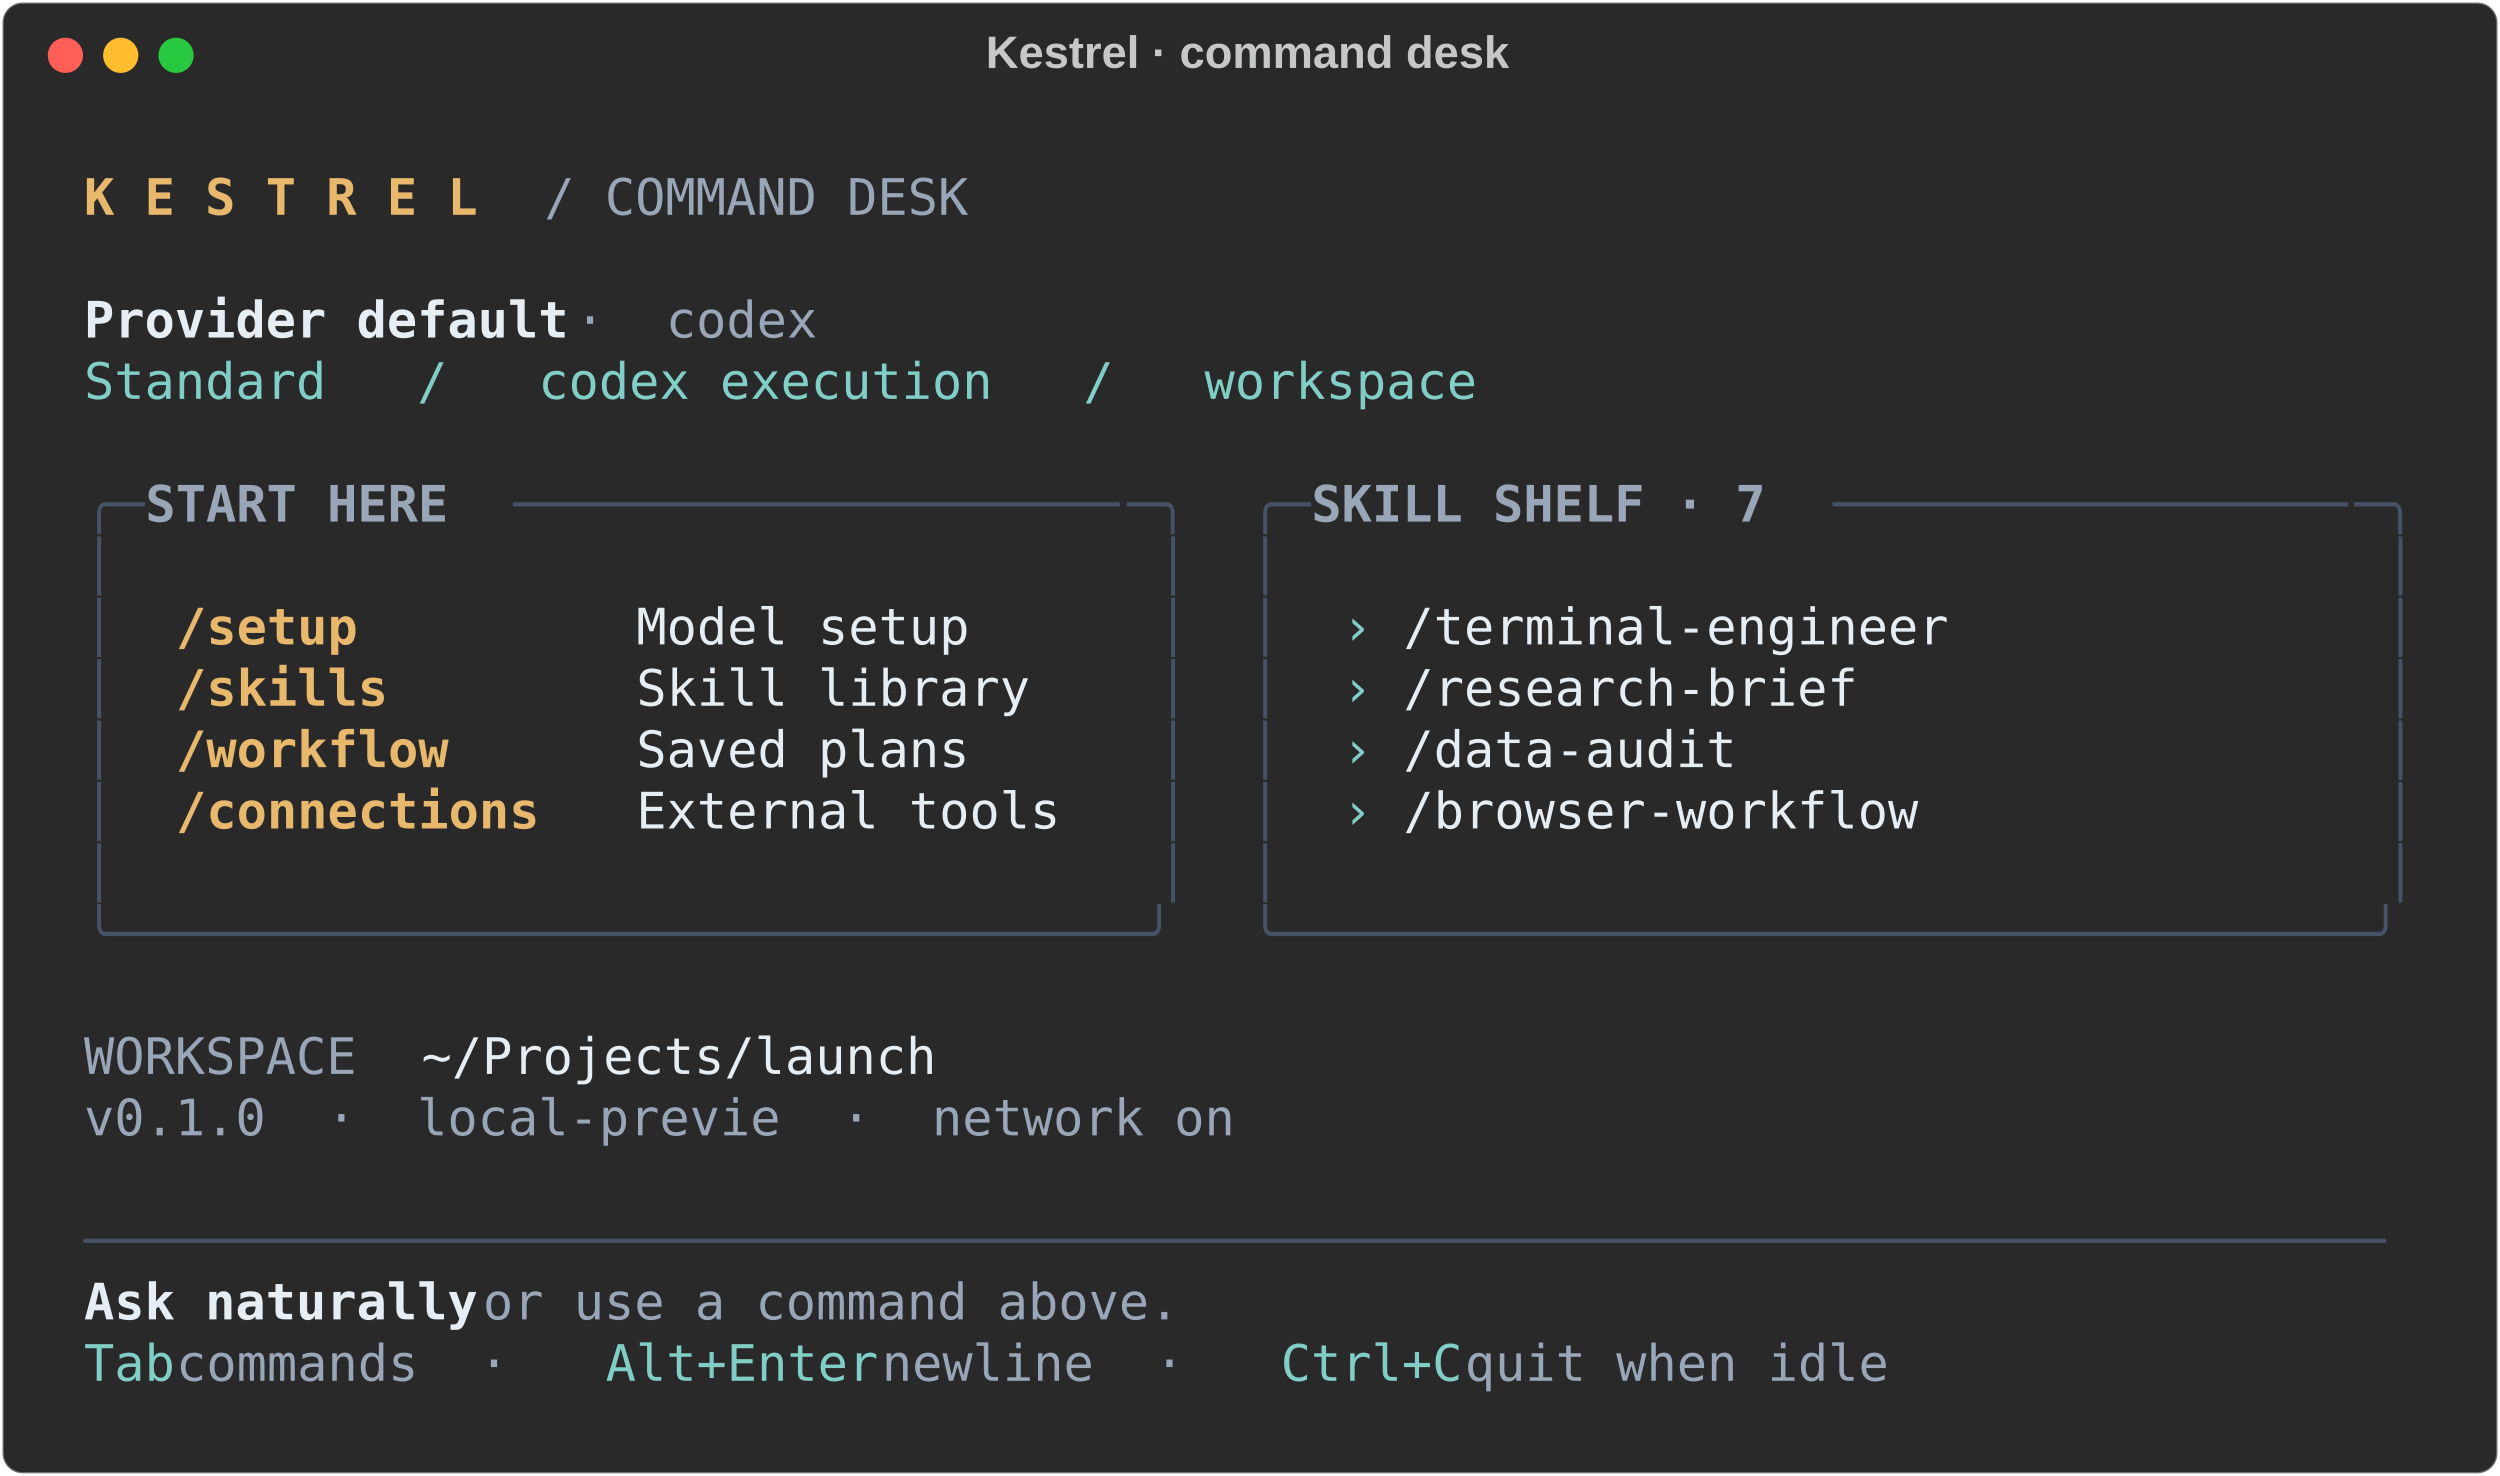
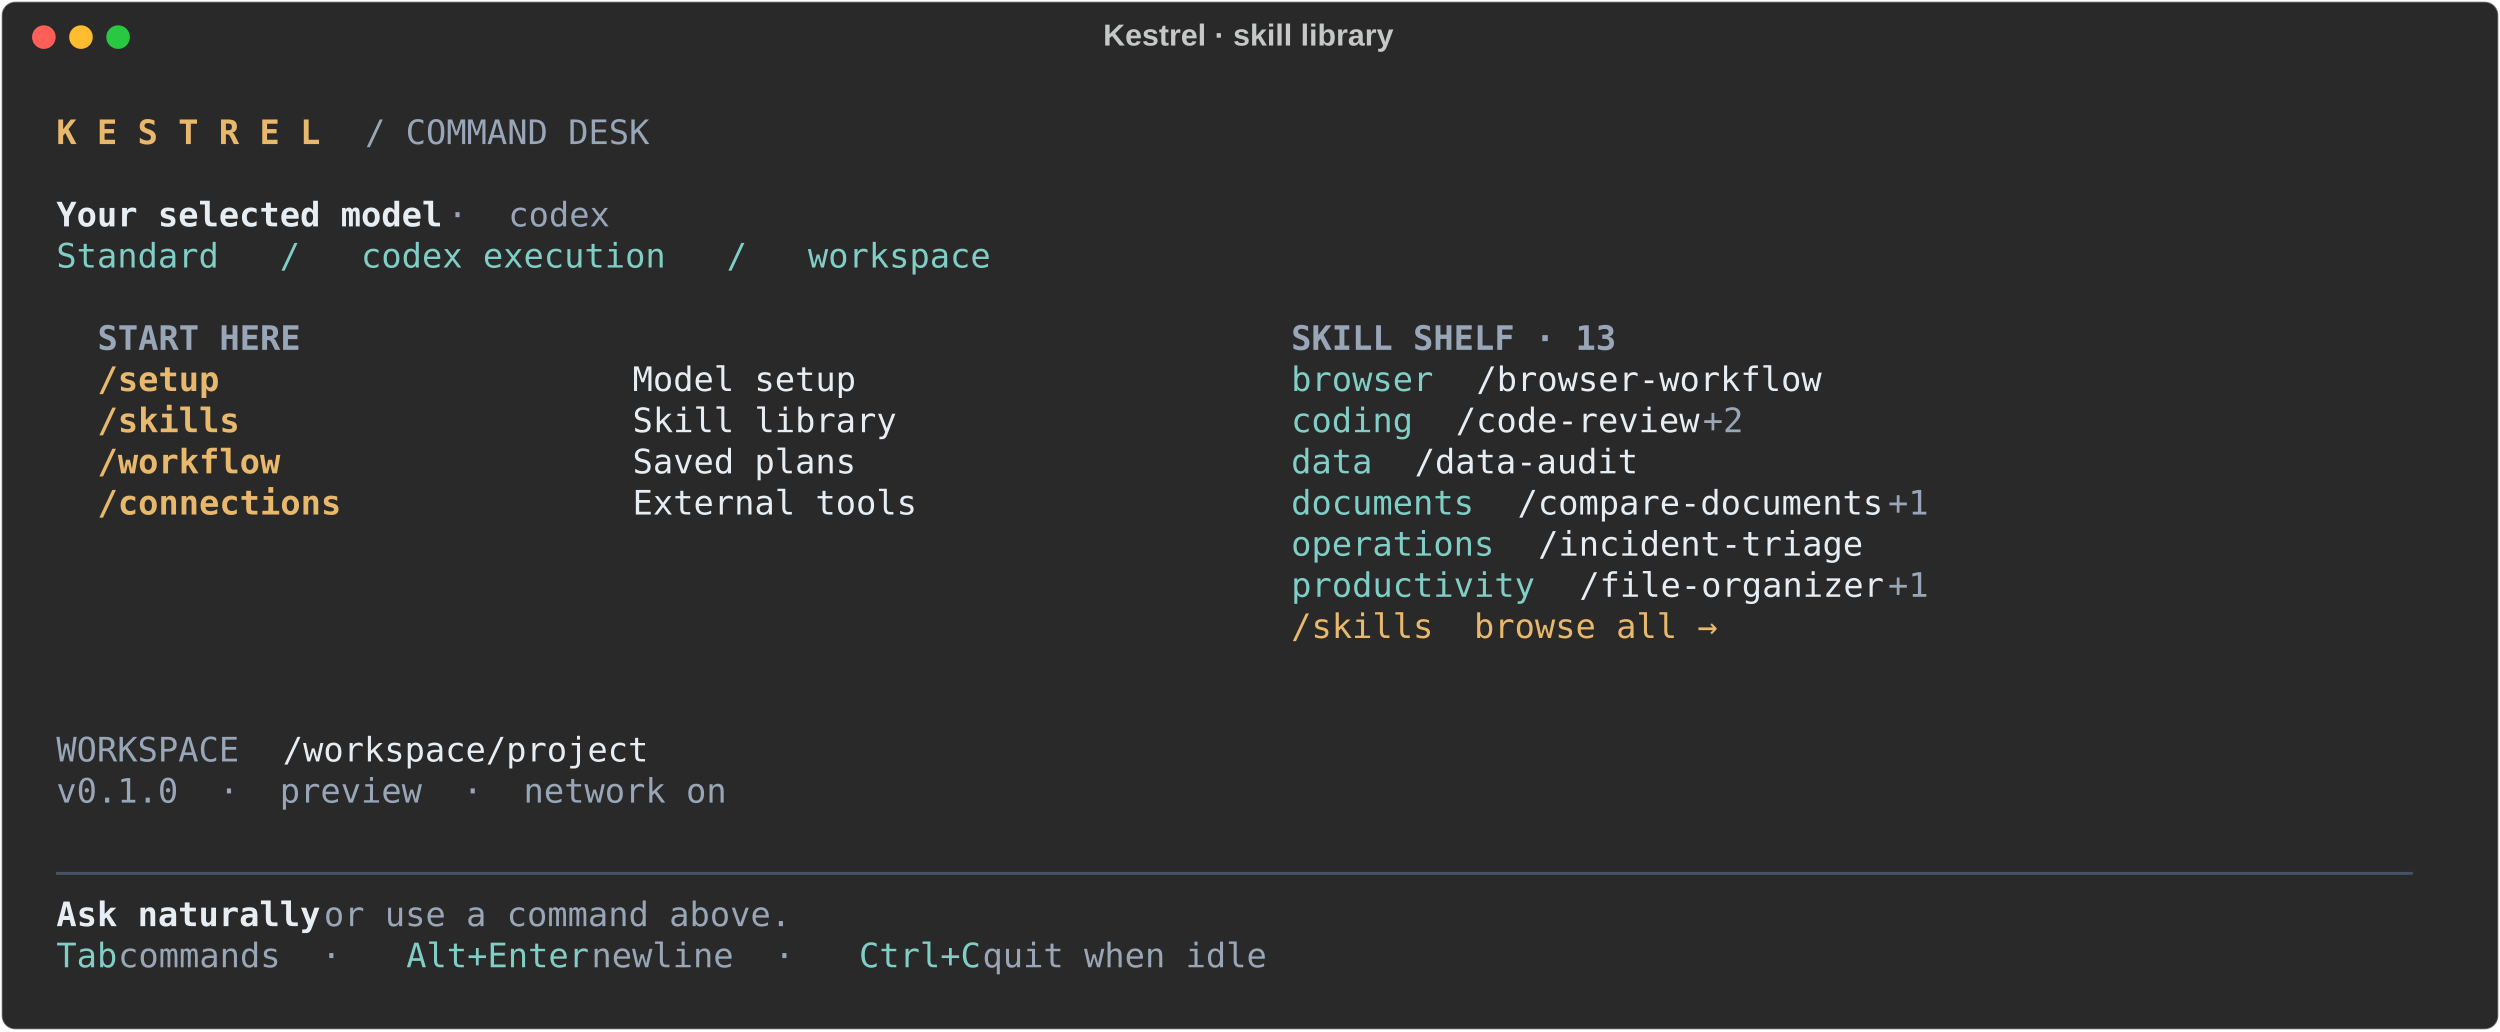
- <svg xmlns="http://www.w3.org/2000/svg" class="rich-terminal" viewBox="0 0 994 586.8">
+ <svg xmlns="http://www.w3.org/2000/svg" class="rich-terminal" viewBox="0 0 1482 611.2">
  <style>

    @font-face {
        font-family: "Fira Code";
        src: local("FiraCode-Regular"),
                url("https://cdnjs.cloudflare.com/ajax/libs/firacode/6.2.0/woff2/FiraCode-Regular.woff2") format("woff2"),
                url("https://cdnjs.cloudflare.com/ajax/libs/firacode/6.2.0/woff/FiraCode-Regular.woff") format("woff");
        font-style: normal;
        font-weight: 400;
    }
    @font-face {
        font-family: "Fira Code";
        src: local("FiraCode-Bold"),
                url("https://cdnjs.cloudflare.com/ajax/libs/firacode/6.2.0/woff2/FiraCode-Bold.woff2") format("woff2"),
                url("https://cdnjs.cloudflare.com/ajax/libs/firacode/6.2.0/woff/FiraCode-Bold.woff") format("woff");
        font-style: bold;
        font-weight: 700;
    }

-     .terminal-4258812870-matrix {
+     .terminal-3663463189-matrix {
        font-family: Fira Code, monospace;
        font-size: 20px;
        line-height: 24.4px;
        font-variant-east-asian: full-width;
    }

-     .terminal-4258812870-title {
+     .terminal-3663463189-title {
        font-size: 18px;
        font-weight: bold;
        font-family: arial;
    }

-     .terminal-4258812870-r1 { fill: #465366 }
- .terminal-4258812870-r2 { fill: #c5c8c6 }
- .terminal-4258812870-r3 { fill: #e8b86d;font-weight: bold }
- .terminal-4258812870-r4 { fill: #98a6b8 }
- .terminal-4258812870-r5 { fill: #e6edf3;font-weight: bold }
- .terminal-4258812870-r6 { fill: #80cec5 }
- .terminal-4258812870-r7 { fill: #98a6b8;font-weight: bold }
- .terminal-4258812870-r8 { fill: #e6edf3 }
+     .terminal-3663463189-r1 { fill: #465366 }
+ .terminal-3663463189-r2 { fill: #c5c8c6 }
+ .terminal-3663463189-r3 { fill: #e8b86d;font-weight: bold }
+ .terminal-3663463189-r4 { fill: #98a6b8 }
+ .terminal-3663463189-r5 { fill: #e6edf3;font-weight: bold }
+ .terminal-3663463189-r6 { fill: #80cec5 }
+ .terminal-3663463189-r7 { fill: #98a6b8;font-weight: bold }
+ .terminal-3663463189-r8 { fill: #e6edf3 }
+ .terminal-3663463189-r9 { fill: #e8b86d }
    </style>
  <defs>
-     <clipPath id="terminal-4258812870-clip-terminal">
-       <rect x="0" y="0" width="975.0" height="535.8" />
-     </clipPath>
-     <clipPath id="terminal-4258812870-line-0">
-       <rect x="0" y="1.5" width="976" height="24.65" />
-     </clipPath>
-     <clipPath id="terminal-4258812870-line-1">
-       <rect x="0" y="25.9" width="976" height="24.65" />
-     </clipPath>
-     <clipPath id="terminal-4258812870-line-2">
-       <rect x="0" y="50.3" width="976" height="24.65" />
-     </clipPath>
-     <clipPath id="terminal-4258812870-line-3">
-       <rect x="0" y="74.7" width="976" height="24.65" />
-     </clipPath>
-     <clipPath id="terminal-4258812870-line-4">
-       <rect x="0" y="99.1" width="976" height="24.65" />
-     </clipPath>
-     <clipPath id="terminal-4258812870-line-5">
-       <rect x="0" y="123.5" width="976" height="24.65" />
-     </clipPath>
-     <clipPath id="terminal-4258812870-line-6">
-       <rect x="0" y="147.9" width="976" height="24.65" />
-     </clipPath>
-     <clipPath id="terminal-4258812870-line-7">
-       <rect x="0" y="172.3" width="976" height="24.65" />
-     </clipPath>
-     <clipPath id="terminal-4258812870-line-8">
-       <rect x="0" y="196.7" width="976" height="24.65" />
-     </clipPath>
-     <clipPath id="terminal-4258812870-line-9">
-       <rect x="0" y="221.1" width="976" height="24.65" />
-     </clipPath>
-     <clipPath id="terminal-4258812870-line-10">
-       <rect x="0" y="245.5" width="976" height="24.65" />
-     </clipPath>
-     <clipPath id="terminal-4258812870-line-11">
-       <rect x="0" y="269.9" width="976" height="24.65" />
-     </clipPath>
-     <clipPath id="terminal-4258812870-line-12">
-       <rect x="0" y="294.3" width="976" height="24.65" />
-     </clipPath>
-     <clipPath id="terminal-4258812870-line-13">
-       <rect x="0" y="318.7" width="976" height="24.65" />
-     </clipPath>
-     <clipPath id="terminal-4258812870-line-14">
-       <rect x="0" y="343.1" width="976" height="24.65" />
-     </clipPath>
-     <clipPath id="terminal-4258812870-line-15">
-       <rect x="0" y="367.5" width="976" height="24.65" />
-     </clipPath>
-     <clipPath id="terminal-4258812870-line-16">
-       <rect x="0" y="391.9" width="976" height="24.65" />
-     </clipPath>
-     <clipPath id="terminal-4258812870-line-17">
-       <rect x="0" y="416.3" width="976" height="24.65" />
-     </clipPath>
-     <clipPath id="terminal-4258812870-line-18">
-       <rect x="0" y="440.7" width="976" height="24.65" />
-     </clipPath>
-     <clipPath id="terminal-4258812870-line-19">
-       <rect x="0" y="465.1" width="976" height="24.65" />
-     </clipPath>
-     <clipPath id="terminal-4258812870-line-20">
-       <rect x="0" y="489.5" width="976" height="24.65" />
+     <clipPath id="terminal-3663463189-clip-terminal">
+       <rect x="0" y="0" width="1463.0" height="560.2" />
+     </clipPath>
+     <clipPath id="terminal-3663463189-line-0">
+       <rect x="0" y="1.5" width="1464" height="24.65" />
+     </clipPath>
+     <clipPath id="terminal-3663463189-line-1">
+       <rect x="0" y="25.9" width="1464" height="24.65" />
+     </clipPath>
+     <clipPath id="terminal-3663463189-line-2">
+       <rect x="0" y="50.3" width="1464" height="24.65" />
+     </clipPath>
+     <clipPath id="terminal-3663463189-line-3">
+       <rect x="0" y="74.7" width="1464" height="24.65" />
+     </clipPath>
+     <clipPath id="terminal-3663463189-line-4">
+       <rect x="0" y="99.1" width="1464" height="24.65" />
+     </clipPath>
+     <clipPath id="terminal-3663463189-line-5">
+       <rect x="0" y="123.5" width="1464" height="24.65" />
+     </clipPath>
+     <clipPath id="terminal-3663463189-line-6">
+       <rect x="0" y="147.9" width="1464" height="24.65" />
+     </clipPath>
+     <clipPath id="terminal-3663463189-line-7">
+       <rect x="0" y="172.3" width="1464" height="24.65" />
+     </clipPath>
+     <clipPath id="terminal-3663463189-line-8">
+       <rect x="0" y="196.7" width="1464" height="24.65" />
+     </clipPath>
+     <clipPath id="terminal-3663463189-line-9">
+       <rect x="0" y="221.1" width="1464" height="24.65" />
+     </clipPath>
+     <clipPath id="terminal-3663463189-line-10">
+       <rect x="0" y="245.5" width="1464" height="24.65" />
+     </clipPath>
+     <clipPath id="terminal-3663463189-line-11">
+       <rect x="0" y="269.9" width="1464" height="24.65" />
+     </clipPath>
+     <clipPath id="terminal-3663463189-line-12">
+       <rect x="0" y="294.3" width="1464" height="24.65" />
+     </clipPath>
+     <clipPath id="terminal-3663463189-line-13">
+       <rect x="0" y="318.7" width="1464" height="24.65" />
+     </clipPath>
+     <clipPath id="terminal-3663463189-line-14">
+       <rect x="0" y="343.1" width="1464" height="24.65" />
+     </clipPath>
+     <clipPath id="terminal-3663463189-line-15">
+       <rect x="0" y="367.5" width="1464" height="24.65" />
+     </clipPath>
+     <clipPath id="terminal-3663463189-line-16">
+       <rect x="0" y="391.9" width="1464" height="24.65" />
+     </clipPath>
+     <clipPath id="terminal-3663463189-line-17">
+       <rect x="0" y="416.3" width="1464" height="24.65" />
+     </clipPath>
+     <clipPath id="terminal-3663463189-line-18">
+       <rect x="0" y="440.7" width="1464" height="24.65" />
+     </clipPath>
+     <clipPath id="terminal-3663463189-line-19">
+       <rect x="0" y="465.1" width="1464" height="24.65" />
+     </clipPath>
+     <clipPath id="terminal-3663463189-line-20">
+       <rect x="0" y="489.5" width="1464" height="24.65" />
+     </clipPath>
+     <clipPath id="terminal-3663463189-line-21">
+       <rect x="0" y="513.9" width="1464" height="24.65" />
    </clipPath>
  </defs>
-   <rect fill="#292929" stroke="rgba(255,255,255,0.35)" stroke-width="1" x="1" y="1" width="992" height="584.8" rx="8" />
-   <text class="terminal-4258812870-title" fill="#c5c8c6" text-anchor="middle" x="496" y="27">Kestrel · command desk</text>
+   <rect fill="#292929" stroke="rgba(255,255,255,0.35)" stroke-width="1" x="1" y="1" width="1480" height="609.2" rx="8" />
+   <text class="terminal-3663463189-title" fill="#c5c8c6" text-anchor="middle" x="740" y="27">Kestrel · skill library</text>
  <g transform="translate(26,22)">
    <circle cx="0" cy="0" r="7" fill="#ff5f57" />
    <circle cx="22" cy="0" r="7" fill="#febc2e" />
    <circle cx="44" cy="0" r="7" fill="#28c840" />
  </g>
-   <g transform="translate(9, 41)" clip-path="url(#terminal-4258812870-clip-terminal)">
-     <g class="terminal-4258812870-matrix">
-       <text class="terminal-4258812870-r2" x="976" y="20" textLength="12.2" clip-path="url(#terminal-4258812870-line-0)">
- </text>
-       <text class="terminal-4258812870-r3" x="24.4" y="44.4" textLength="183" clip-path="url(#terminal-4258812870-line-1)"> K E S T R E L </text>
-       <text class="terminal-4258812870-r4" x="207.4" y="44.4" textLength="183" clip-path="url(#terminal-4258812870-line-1)"> / COMMAND DESK</text>
-       <text class="terminal-4258812870-r2" x="976" y="44.4" textLength="12.2" clip-path="url(#terminal-4258812870-line-1)">
- </text>
-       <text class="terminal-4258812870-r2" x="976" y="68.8" textLength="12.2" clip-path="url(#terminal-4258812870-line-2)">
- </text>
-       <text class="terminal-4258812870-r5" x="24.4" y="93.2" textLength="195.2" clip-path="url(#terminal-4258812870-line-3)">Provider default</text>
-       <text class="terminal-4258812870-r4" x="219.6" y="93.2" textLength="122" clip-path="url(#terminal-4258812870-line-3)">  ·  codex</text>
-       <text class="terminal-4258812870-r2" x="976" y="93.2" textLength="12.2" clip-path="url(#terminal-4258812870-line-3)">
- </text>
-       <text class="terminal-4258812870-r6" x="24.4" y="117.6" textLength="561.2" clip-path="url(#terminal-4258812870-line-4)">Standard   /   codex execution   /   workspace</text>
-       <text class="terminal-4258812870-r2" x="976" y="117.6" textLength="12.2" clip-path="url(#terminal-4258812870-line-4)">
- </text>
-       <text class="terminal-4258812870-r2" x="976" y="142" textLength="12.2" clip-path="url(#terminal-4258812870-line-5)">
- </text>
-       <text class="terminal-4258812870-r1" x="24.4" y="166.4" textLength="24.4" clip-path="url(#terminal-4258812870-line-6)">╭─</text>
-       <text class="terminal-4258812870-r7" x="48.8" y="166.4" textLength="146.4" clip-path="url(#terminal-4258812870-line-6)"> START HERE </text>
-       <text class="terminal-4258812870-r1" x="195.2" y="166.4" textLength="244" clip-path="url(#terminal-4258812870-line-6)">────────────────────</text>
-       <text class="terminal-4258812870-r1" x="439.2" y="166.4" textLength="24.4" clip-path="url(#terminal-4258812870-line-6)">─╮</text>
-       <text class="terminal-4258812870-r1" x="488" y="166.4" textLength="24.4" clip-path="url(#terminal-4258812870-line-6)">╭─</text>
-       <text class="terminal-4258812870-r7" x="512.4" y="166.4" textLength="207.4" clip-path="url(#terminal-4258812870-line-6)"> SKILL SHELF · 7 </text>
-       <text class="terminal-4258812870-r1" x="719.8" y="166.4" textLength="207.4" clip-path="url(#terminal-4258812870-line-6)">─────────────────</text>
-       <text class="terminal-4258812870-r1" x="927.2" y="166.4" textLength="24.4" clip-path="url(#terminal-4258812870-line-6)">─╮</text>
-       <text class="terminal-4258812870-r2" x="976" y="166.4" textLength="12.2" clip-path="url(#terminal-4258812870-line-6)">
- </text>
-       <text class="terminal-4258812870-r1" x="24.4" y="190.8" textLength="12.2" clip-path="url(#terminal-4258812870-line-7)">│</text>
-       <text class="terminal-4258812870-r1" x="451.4" y="190.8" textLength="12.2" clip-path="url(#terminal-4258812870-line-7)">│</text>
-       <text class="terminal-4258812870-r1" x="488" y="190.8" textLength="12.2" clip-path="url(#terminal-4258812870-line-7)">│</text>
-       <text class="terminal-4258812870-r1" x="939.4" y="190.8" textLength="12.2" clip-path="url(#terminal-4258812870-line-7)">│</text>
-       <text class="terminal-4258812870-r2" x="976" y="190.8" textLength="12.2" clip-path="url(#terminal-4258812870-line-7)">
- </text>
-       <text class="terminal-4258812870-r1" x="24.4" y="215.2" textLength="12.2" clip-path="url(#terminal-4258812870-line-8)">│</text>
-       <text class="terminal-4258812870-r3" x="61" y="215.2" textLength="158.6" clip-path="url(#terminal-4258812870-line-8)">/setup       </text>
-       <text class="terminal-4258812870-r8" x="244" y="215.2" textLength="183" clip-path="url(#terminal-4258812870-line-8)">Model setup    </text>
-       <text class="terminal-4258812870-r1" x="451.4" y="215.2" textLength="12.2" clip-path="url(#terminal-4258812870-line-8)">│</text>
-       <text class="terminal-4258812870-r1" x="488" y="215.2" textLength="12.2" clip-path="url(#terminal-4258812870-line-8)">│</text>
-       <text class="terminal-4258812870-r6" x="524.6" y="215.2" textLength="24.4" clip-path="url(#terminal-4258812870-line-8)">› </text>
-       <text class="terminal-4258812870-r8" x="549" y="215.2" textLength="366" clip-path="url(#terminal-4258812870-line-8)">/terminal-engineer            </text>
-       <text class="terminal-4258812870-r1" x="939.4" y="215.2" textLength="12.2" clip-path="url(#terminal-4258812870-line-8)">│</text>
-       <text class="terminal-4258812870-r2" x="976" y="215.2" textLength="12.2" clip-path="url(#terminal-4258812870-line-8)">
- </text>
-       <text class="terminal-4258812870-r1" x="24.4" y="239.6" textLength="12.2" clip-path="url(#terminal-4258812870-line-9)">│</text>
-       <text class="terminal-4258812870-r3" x="61" y="239.6" textLength="158.6" clip-path="url(#terminal-4258812870-line-9)">/skills      </text>
-       <text class="terminal-4258812870-r8" x="244" y="239.6" textLength="183" clip-path="url(#terminal-4258812870-line-9)">Skill library  </text>
-       <text class="terminal-4258812870-r1" x="451.4" y="239.6" textLength="12.2" clip-path="url(#terminal-4258812870-line-9)">│</text>
-       <text class="terminal-4258812870-r1" x="488" y="239.6" textLength="12.2" clip-path="url(#terminal-4258812870-line-9)">│</text>
-       <text class="terminal-4258812870-r6" x="524.6" y="239.6" textLength="24.4" clip-path="url(#terminal-4258812870-line-9)">› </text>
-       <text class="terminal-4258812870-r8" x="549" y="239.6" textLength="366" clip-path="url(#terminal-4258812870-line-9)">/research-brief               </text>
-       <text class="terminal-4258812870-r1" x="939.4" y="239.6" textLength="12.2" clip-path="url(#terminal-4258812870-line-9)">│</text>
-       <text class="terminal-4258812870-r2" x="976" y="239.6" textLength="12.2" clip-path="url(#terminal-4258812870-line-9)">
- </text>
-       <text class="terminal-4258812870-r1" x="24.4" y="264" textLength="12.2" clip-path="url(#terminal-4258812870-line-10)">│</text>
-       <text class="terminal-4258812870-r3" x="61" y="264" textLength="158.6" clip-path="url(#terminal-4258812870-line-10)">/workflow    </text>
-       <text class="terminal-4258812870-r8" x="244" y="264" textLength="183" clip-path="url(#terminal-4258812870-line-10)">Saved plans    </text>
-       <text class="terminal-4258812870-r1" x="451.4" y="264" textLength="12.2" clip-path="url(#terminal-4258812870-line-10)">│</text>
-       <text class="terminal-4258812870-r1" x="488" y="264" textLength="12.2" clip-path="url(#terminal-4258812870-line-10)">│</text>
-       <text class="terminal-4258812870-r6" x="524.6" y="264" textLength="24.4" clip-path="url(#terminal-4258812870-line-10)">› </text>
-       <text class="terminal-4258812870-r8" x="549" y="264" textLength="366" clip-path="url(#terminal-4258812870-line-10)">/data-audit                   </text>
-       <text class="terminal-4258812870-r1" x="939.4" y="264" textLength="12.2" clip-path="url(#terminal-4258812870-line-10)">│</text>
-       <text class="terminal-4258812870-r2" x="976" y="264" textLength="12.2" clip-path="url(#terminal-4258812870-line-10)">
- </text>
-       <text class="terminal-4258812870-r1" x="24.4" y="288.4" textLength="12.2" clip-path="url(#terminal-4258812870-line-11)">│</text>
-       <text class="terminal-4258812870-r3" x="61" y="288.4" textLength="158.6" clip-path="url(#terminal-4258812870-line-11)">/connections </text>
-       <text class="terminal-4258812870-r8" x="244" y="288.4" textLength="183" clip-path="url(#terminal-4258812870-line-11)">External tools </text>
-       <text class="terminal-4258812870-r1" x="451.4" y="288.4" textLength="12.2" clip-path="url(#terminal-4258812870-line-11)">│</text>
-       <text class="terminal-4258812870-r1" x="488" y="288.4" textLength="12.2" clip-path="url(#terminal-4258812870-line-11)">│</text>
-       <text class="terminal-4258812870-r6" x="524.6" y="288.4" textLength="24.4" clip-path="url(#terminal-4258812870-line-11)">› </text>
-       <text class="terminal-4258812870-r8" x="549" y="288.4" textLength="366" clip-path="url(#terminal-4258812870-line-11)">/browser-workflow             </text>
-       <text class="terminal-4258812870-r1" x="939.4" y="288.4" textLength="12.2" clip-path="url(#terminal-4258812870-line-11)">│</text>
-       <text class="terminal-4258812870-r2" x="976" y="288.4" textLength="12.2" clip-path="url(#terminal-4258812870-line-11)">
- </text>
-       <text class="terminal-4258812870-r1" x="24.4" y="312.8" textLength="12.2" clip-path="url(#terminal-4258812870-line-12)">│</text>
-       <text class="terminal-4258812870-r1" x="451.4" y="312.8" textLength="12.2" clip-path="url(#terminal-4258812870-line-12)">│</text>
-       <text class="terminal-4258812870-r1" x="488" y="312.8" textLength="12.2" clip-path="url(#terminal-4258812870-line-12)">│</text>
-       <text class="terminal-4258812870-r1" x="939.4" y="312.8" textLength="12.2" clip-path="url(#terminal-4258812870-line-12)">│</text>
-       <text class="terminal-4258812870-r2" x="976" y="312.8" textLength="12.2" clip-path="url(#terminal-4258812870-line-12)">
- </text>
-       <text class="terminal-4258812870-r1" x="24.4" y="337.2" textLength="439.2" clip-path="url(#terminal-4258812870-line-13)">╰──────────────────────────────────╯</text>
-       <text class="terminal-4258812870-r1" x="488" y="337.2" textLength="463.6" clip-path="url(#terminal-4258812870-line-13)">╰────────────────────────────────────╯</text>
-       <text class="terminal-4258812870-r2" x="976" y="337.2" textLength="12.2" clip-path="url(#terminal-4258812870-line-13)">
- </text>
-       <text class="terminal-4258812870-r2" x="976" y="361.6" textLength="12.2" clip-path="url(#terminal-4258812870-line-14)">
- </text>
-       <text class="terminal-4258812870-r4" x="24.4" y="386" textLength="134.2" clip-path="url(#terminal-4258812870-line-15)">WORKSPACE  </text>
-       <text class="terminal-4258812870-r8" x="158.6" y="386" textLength="207.4" clip-path="url(#terminal-4258812870-line-15)">~/Projects/launch</text>
-       <text class="terminal-4258812870-r2" x="976" y="386" textLength="12.2" clip-path="url(#terminal-4258812870-line-15)">
- </text>
-       <text class="terminal-4258812870-r4" x="24.4" y="410.4" textLength="463.6" clip-path="url(#terminal-4258812870-line-16)">v0.1.0  ·  local-previe  ·  network on</text>
-       <text class="terminal-4258812870-r2" x="976" y="410.4" textLength="12.2" clip-path="url(#terminal-4258812870-line-16)">
- </text>
-       <text class="terminal-4258812870-r2" x="976" y="434.8" textLength="12.2" clip-path="url(#terminal-4258812870-line-17)">
- </text>
-       <text class="terminal-4258812870-r1" x="24.4" y="459.2" textLength="927.2" clip-path="url(#terminal-4258812870-line-18)">────────────────────────────────────────────────────────────────────────────</text>
-       <text class="terminal-4258812870-r2" x="976" y="459.2" textLength="12.2" clip-path="url(#terminal-4258812870-line-18)">
- </text>
-       <text class="terminal-4258812870-r5" x="24.4" y="483.6" textLength="158.6" clip-path="url(#terminal-4258812870-line-19)">Ask naturally</text>
-       <text class="terminal-4258812870-r4" x="183" y="483.6" textLength="305" clip-path="url(#terminal-4258812870-line-19)">  or use a command above.</text>
-       <text class="terminal-4258812870-r2" x="976" y="483.6" textLength="12.2" clip-path="url(#terminal-4258812870-line-19)">
- </text>
-       <text class="terminal-4258812870-r6" x="24.4" y="508" textLength="36.6" clip-path="url(#terminal-4258812870-line-20)">Tab</text>
-       <text class="terminal-4258812870-r4" x="61" y="508" textLength="170.8" clip-path="url(#terminal-4258812870-line-20)"> commands  ·  </text>
-       <text class="terminal-4258812870-r6" x="231.8" y="508" textLength="109.8" clip-path="url(#terminal-4258812870-line-20)">Alt+Enter</text>
-       <text class="terminal-4258812870-r4" x="341.6" y="508" textLength="158.6" clip-path="url(#terminal-4258812870-line-20)"> newline  ·  </text>
-       <text class="terminal-4258812870-r6" x="500.2" y="508" textLength="73.2" clip-path="url(#terminal-4258812870-line-20)">Ctrl+C</text>
-       <text class="terminal-4258812870-r4" x="573.4" y="508" textLength="183" clip-path="url(#terminal-4258812870-line-20)"> quit when idle</text>
-       <text class="terminal-4258812870-r2" x="976" y="508" textLength="12.2" clip-path="url(#terminal-4258812870-line-20)">
- </text>
-       <text class="terminal-4258812870-r2" x="976" y="532.4" textLength="12.2" clip-path="url(#terminal-4258812870-line-21)">
+   <g transform="translate(9, 41)" clip-path="url(#terminal-3663463189-clip-terminal)">
+     <g class="terminal-3663463189-matrix">
+       <text class="terminal-3663463189-r2" x="1464" y="20" textLength="12.2" clip-path="url(#terminal-3663463189-line-0)">
+ </text>
+       <text class="terminal-3663463189-r3" x="24.4" y="44.4" textLength="183" clip-path="url(#terminal-3663463189-line-1)"> K E S T R E L </text>
+       <text class="terminal-3663463189-r4" x="207.4" y="44.4" textLength="183" clip-path="url(#terminal-3663463189-line-1)"> / COMMAND DESK</text>
+       <text class="terminal-3663463189-r2" x="1464" y="44.4" textLength="12.2" clip-path="url(#terminal-3663463189-line-1)">
+ </text>
+       <text class="terminal-3663463189-r2" x="1464" y="68.8" textLength="12.2" clip-path="url(#terminal-3663463189-line-2)">
+ </text>
+       <text class="terminal-3663463189-r5" x="24.4" y="93.2" textLength="231.8" clip-path="url(#terminal-3663463189-line-3)">Your selected model</text>
+       <text class="terminal-3663463189-r4" x="256.2" y="93.2" textLength="122" clip-path="url(#terminal-3663463189-line-3)">  ·  codex</text>
+       <text class="terminal-3663463189-r2" x="1464" y="93.2" textLength="12.2" clip-path="url(#terminal-3663463189-line-3)">
+ </text>
+       <text class="terminal-3663463189-r6" x="24.4" y="117.6" textLength="561.2" clip-path="url(#terminal-3663463189-line-4)">Standard   /   codex execution   /   workspace</text>
+       <text class="terminal-3663463189-r2" x="1464" y="117.6" textLength="12.2" clip-path="url(#terminal-3663463189-line-4)">
+ </text>
+       <text class="terminal-3663463189-r2" x="1464" y="142" textLength="12.2" clip-path="url(#terminal-3663463189-line-5)">
+ </text>
+       <text class="terminal-3663463189-r7" x="48.8" y="166.4" textLength="146.4" clip-path="url(#terminal-3663463189-line-6)"> START HERE </text>
+       <text class="terminal-3663463189-r7" x="756.4" y="166.4" textLength="219.6" clip-path="url(#terminal-3663463189-line-6)"> SKILL SHELF · 13 </text>
+       <text class="terminal-3663463189-r2" x="1464" y="166.4" textLength="12.2" clip-path="url(#terminal-3663463189-line-6)">
+ </text>
+       <text class="terminal-3663463189-r3" x="48.8" y="190.8" textLength="292.8" clip-path="url(#terminal-3663463189-line-7)">/setup                  </text>
+       <text class="terminal-3663463189-r8" x="366" y="190.8" textLength="317.2" clip-path="url(#terminal-3663463189-line-7)">Model setup               </text>
+       <text class="terminal-3663463189-r6" x="756.4" y="190.8" textLength="109.8" clip-path="url(#terminal-3663463189-line-7)">browser  </text>
+       <text class="terminal-3663463189-r8" x="866.2" y="190.8" textLength="549" clip-path="url(#terminal-3663463189-line-7)">/browser-workflow                            </text>
+       <text class="terminal-3663463189-r2" x="1464" y="190.8" textLength="12.2" clip-path="url(#terminal-3663463189-line-7)">
+ </text>
+       <text class="terminal-3663463189-r3" x="48.8" y="215.2" textLength="292.8" clip-path="url(#terminal-3663463189-line-8)">/skills                 </text>
+       <text class="terminal-3663463189-r8" x="366" y="215.2" textLength="317.2" clip-path="url(#terminal-3663463189-line-8)">Skill library             </text>
+       <text class="terminal-3663463189-r6" x="756.4" y="215.2" textLength="97.6" clip-path="url(#terminal-3663463189-line-8)">coding  </text>
+       <text class="terminal-3663463189-r8" x="854" y="215.2" textLength="146.4" clip-path="url(#terminal-3663463189-line-8)">/code-review</text>
+       <text class="terminal-3663463189-r4" x="1000.4" y="215.2" textLength="48.8" clip-path="url(#terminal-3663463189-line-8)">  +2</text>
+       <text class="terminal-3663463189-r2" x="1464" y="215.2" textLength="12.2" clip-path="url(#terminal-3663463189-line-8)">
+ </text>
+       <text class="terminal-3663463189-r3" x="48.8" y="239.6" textLength="292.8" clip-path="url(#terminal-3663463189-line-9)">/workflow               </text>
+       <text class="terminal-3663463189-r8" x="366" y="239.6" textLength="317.2" clip-path="url(#terminal-3663463189-line-9)">Saved plans               </text>
+       <text class="terminal-3663463189-r6" x="756.4" y="239.6" textLength="73.2" clip-path="url(#terminal-3663463189-line-9)">data  </text>
+       <text class="terminal-3663463189-r8" x="829.6" y="239.6" textLength="585.6" clip-path="url(#terminal-3663463189-line-9)">/data-audit                                     </text>
+       <text class="terminal-3663463189-r2" x="1464" y="239.6" textLength="12.2" clip-path="url(#terminal-3663463189-line-9)">
+ </text>
+       <text class="terminal-3663463189-r3" x="48.8" y="264" textLength="292.8" clip-path="url(#terminal-3663463189-line-10)">/connections            </text>
+       <text class="terminal-3663463189-r8" x="366" y="264" textLength="317.2" clip-path="url(#terminal-3663463189-line-10)">External tools            </text>
+       <text class="terminal-3663463189-r6" x="756.4" y="264" textLength="134.2" clip-path="url(#terminal-3663463189-line-10)">documents  </text>
+       <text class="terminal-3663463189-r8" x="890.6" y="264" textLength="219.6" clip-path="url(#terminal-3663463189-line-10)">/compare-documents</text>
+       <text class="terminal-3663463189-r4" x="1110.2" y="264" textLength="48.8" clip-path="url(#terminal-3663463189-line-10)">  +1</text>
+       <text class="terminal-3663463189-r2" x="1464" y="264" textLength="12.2" clip-path="url(#terminal-3663463189-line-10)">
+ </text>
+       <text class="terminal-3663463189-r6" x="756.4" y="288.4" textLength="146.4" clip-path="url(#terminal-3663463189-line-11)">operations  </text>
+       <text class="terminal-3663463189-r8" x="902.8" y="288.4" textLength="512.4" clip-path="url(#terminal-3663463189-line-11)">/incident-triage                          </text>
+       <text class="terminal-3663463189-r2" x="1464" y="288.4" textLength="12.2" clip-path="url(#terminal-3663463189-line-11)">
+ </text>
+       <text class="terminal-3663463189-r6" x="756.4" y="312.8" textLength="170.8" clip-path="url(#terminal-3663463189-line-12)">productivity  </text>
+       <text class="terminal-3663463189-r8" x="927.2" y="312.8" textLength="183" clip-path="url(#terminal-3663463189-line-12)">/file-organizer</text>
+       <text class="terminal-3663463189-r4" x="1110.2" y="312.8" textLength="48.8" clip-path="url(#terminal-3663463189-line-12)">  +1</text>
+       <text class="terminal-3663463189-r2" x="1464" y="312.8" textLength="12.2" clip-path="url(#terminal-3663463189-line-12)">
+ </text>
+       <text class="terminal-3663463189-r9" x="756.4" y="337.2" textLength="256.2" clip-path="url(#terminal-3663463189-line-13)">/skills  browse all →</text>
+       <text class="terminal-3663463189-r2" x="1464" y="337.2" textLength="12.2" clip-path="url(#terminal-3663463189-line-13)">
+ </text>
+       <text class="terminal-3663463189-r2" x="1464" y="361.6" textLength="12.2" clip-path="url(#terminal-3663463189-line-14)">
+ </text>
+       <text class="terminal-3663463189-r2" x="1464" y="386" textLength="12.2" clip-path="url(#terminal-3663463189-line-15)">
+ </text>
+       <text class="terminal-3663463189-r4" x="24.4" y="410.4" textLength="134.2" clip-path="url(#terminal-3663463189-line-16)">WORKSPACE  </text>
+       <text class="terminal-3663463189-r8" x="158.6" y="410.4" textLength="219.6" clip-path="url(#terminal-3663463189-line-16)">/workspace/project</text>
+       <text class="terminal-3663463189-r2" x="1464" y="410.4" textLength="12.2" clip-path="url(#terminal-3663463189-line-16)">
+ </text>
+       <text class="terminal-3663463189-r4" x="24.4" y="434.8" textLength="402.6" clip-path="url(#terminal-3663463189-line-17)">v0.1.0  ·  preview  ·  network on</text>
+       <text class="terminal-3663463189-r2" x="1464" y="434.8" textLength="12.2" clip-path="url(#terminal-3663463189-line-17)">
+ </text>
+       <text class="terminal-3663463189-r2" x="1464" y="459.2" textLength="12.2" clip-path="url(#terminal-3663463189-line-18)">
+ </text>
+       <text class="terminal-3663463189-r1" x="24.4" y="483.6" textLength="1415.2" clip-path="url(#terminal-3663463189-line-19)">────────────────────────────────────────────────────────────────────────────────────────────────────────────────────</text>
+       <text class="terminal-3663463189-r2" x="1464" y="483.6" textLength="12.2" clip-path="url(#terminal-3663463189-line-19)">
+ </text>
+       <text class="terminal-3663463189-r5" x="24.4" y="508" textLength="158.6" clip-path="url(#terminal-3663463189-line-20)">Ask naturally</text>
+       <text class="terminal-3663463189-r4" x="183" y="508" textLength="305" clip-path="url(#terminal-3663463189-line-20)">  or use a command above.</text>
+       <text class="terminal-3663463189-r2" x="1464" y="508" textLength="12.2" clip-path="url(#terminal-3663463189-line-20)">
+ </text>
+       <text class="terminal-3663463189-r6" x="24.4" y="532.4" textLength="36.6" clip-path="url(#terminal-3663463189-line-21)">Tab</text>
+       <text class="terminal-3663463189-r4" x="61" y="532.4" textLength="170.8" clip-path="url(#terminal-3663463189-line-21)"> commands  ·  </text>
+       <text class="terminal-3663463189-r6" x="231.8" y="532.4" textLength="109.8" clip-path="url(#terminal-3663463189-line-21)">Alt+Enter</text>
+       <text class="terminal-3663463189-r4" x="341.6" y="532.4" textLength="158.6" clip-path="url(#terminal-3663463189-line-21)"> newline  ·  </text>
+       <text class="terminal-3663463189-r6" x="500.2" y="532.4" textLength="73.2" clip-path="url(#terminal-3663463189-line-21)">Ctrl+C</text>
+       <text class="terminal-3663463189-r4" x="573.4" y="532.4" textLength="183" clip-path="url(#terminal-3663463189-line-21)"> quit when idle</text>
+       <text class="terminal-3663463189-r2" x="1464" y="532.4" textLength="12.2" clip-path="url(#terminal-3663463189-line-21)">
+ </text>
+       <text class="terminal-3663463189-r2" x="1464" y="556.8" textLength="12.2" clip-path="url(#terminal-3663463189-line-22)">
</text>
    </g>
  </g>
</svg>
